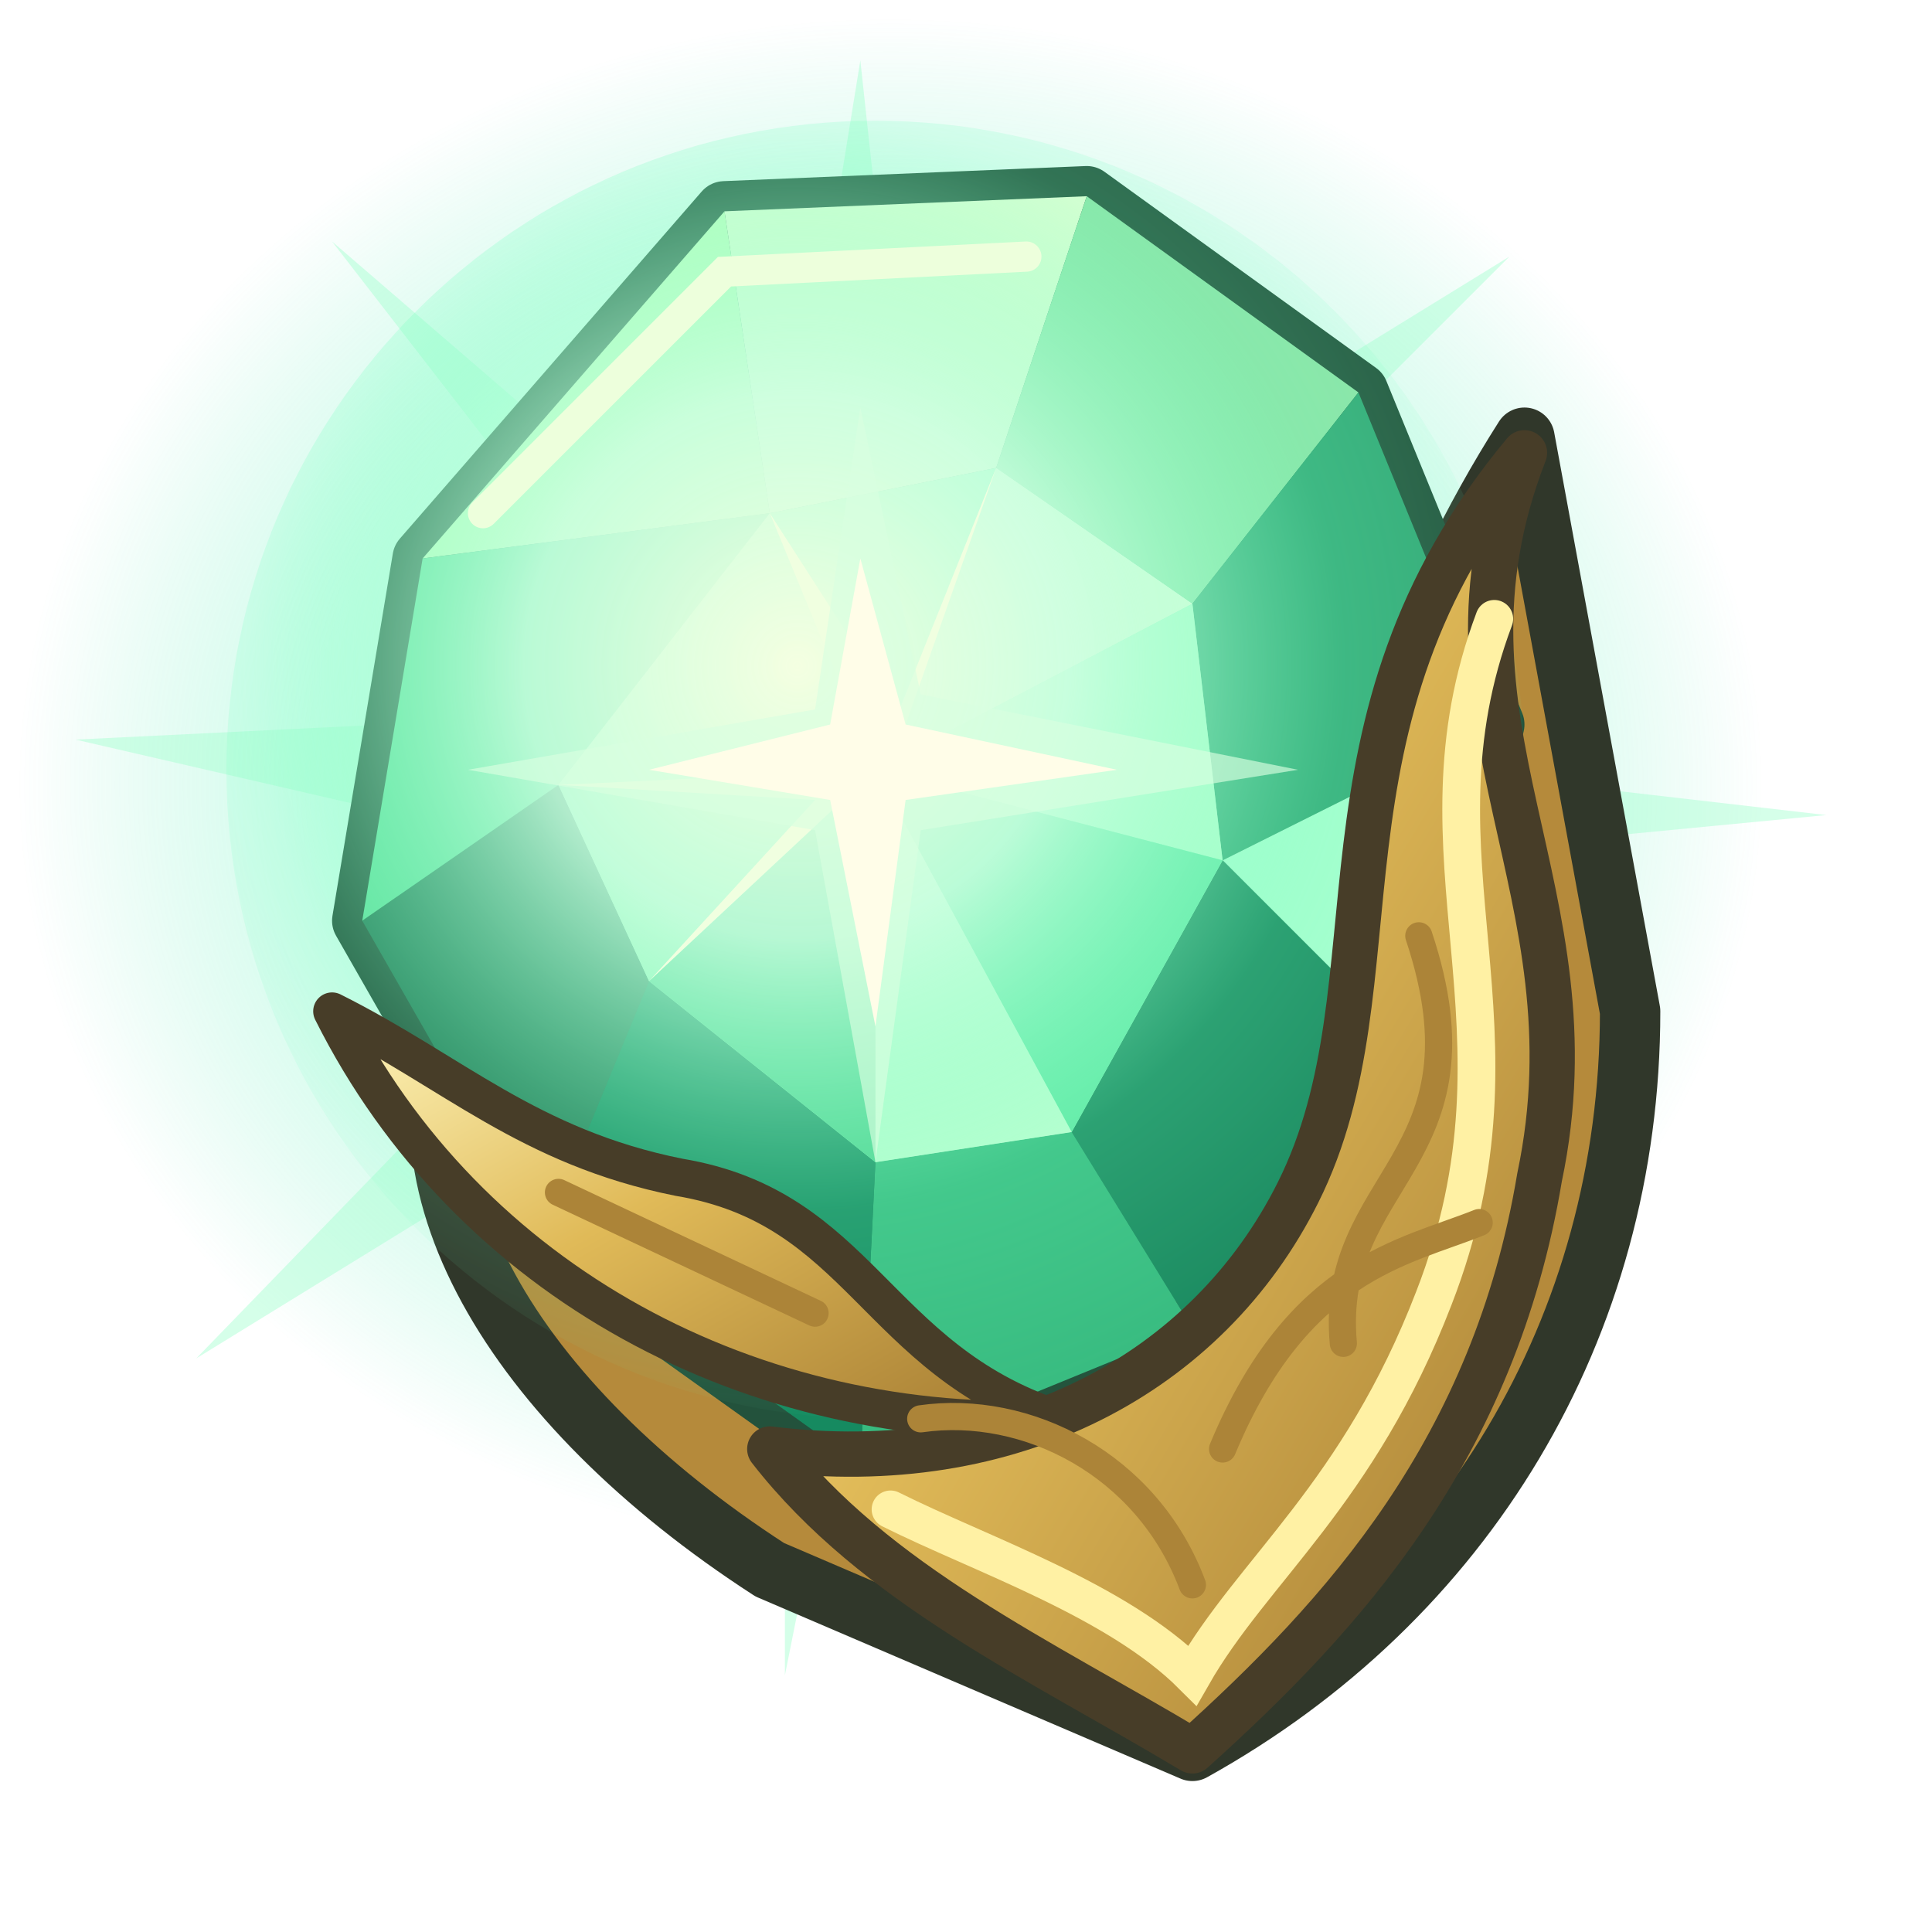
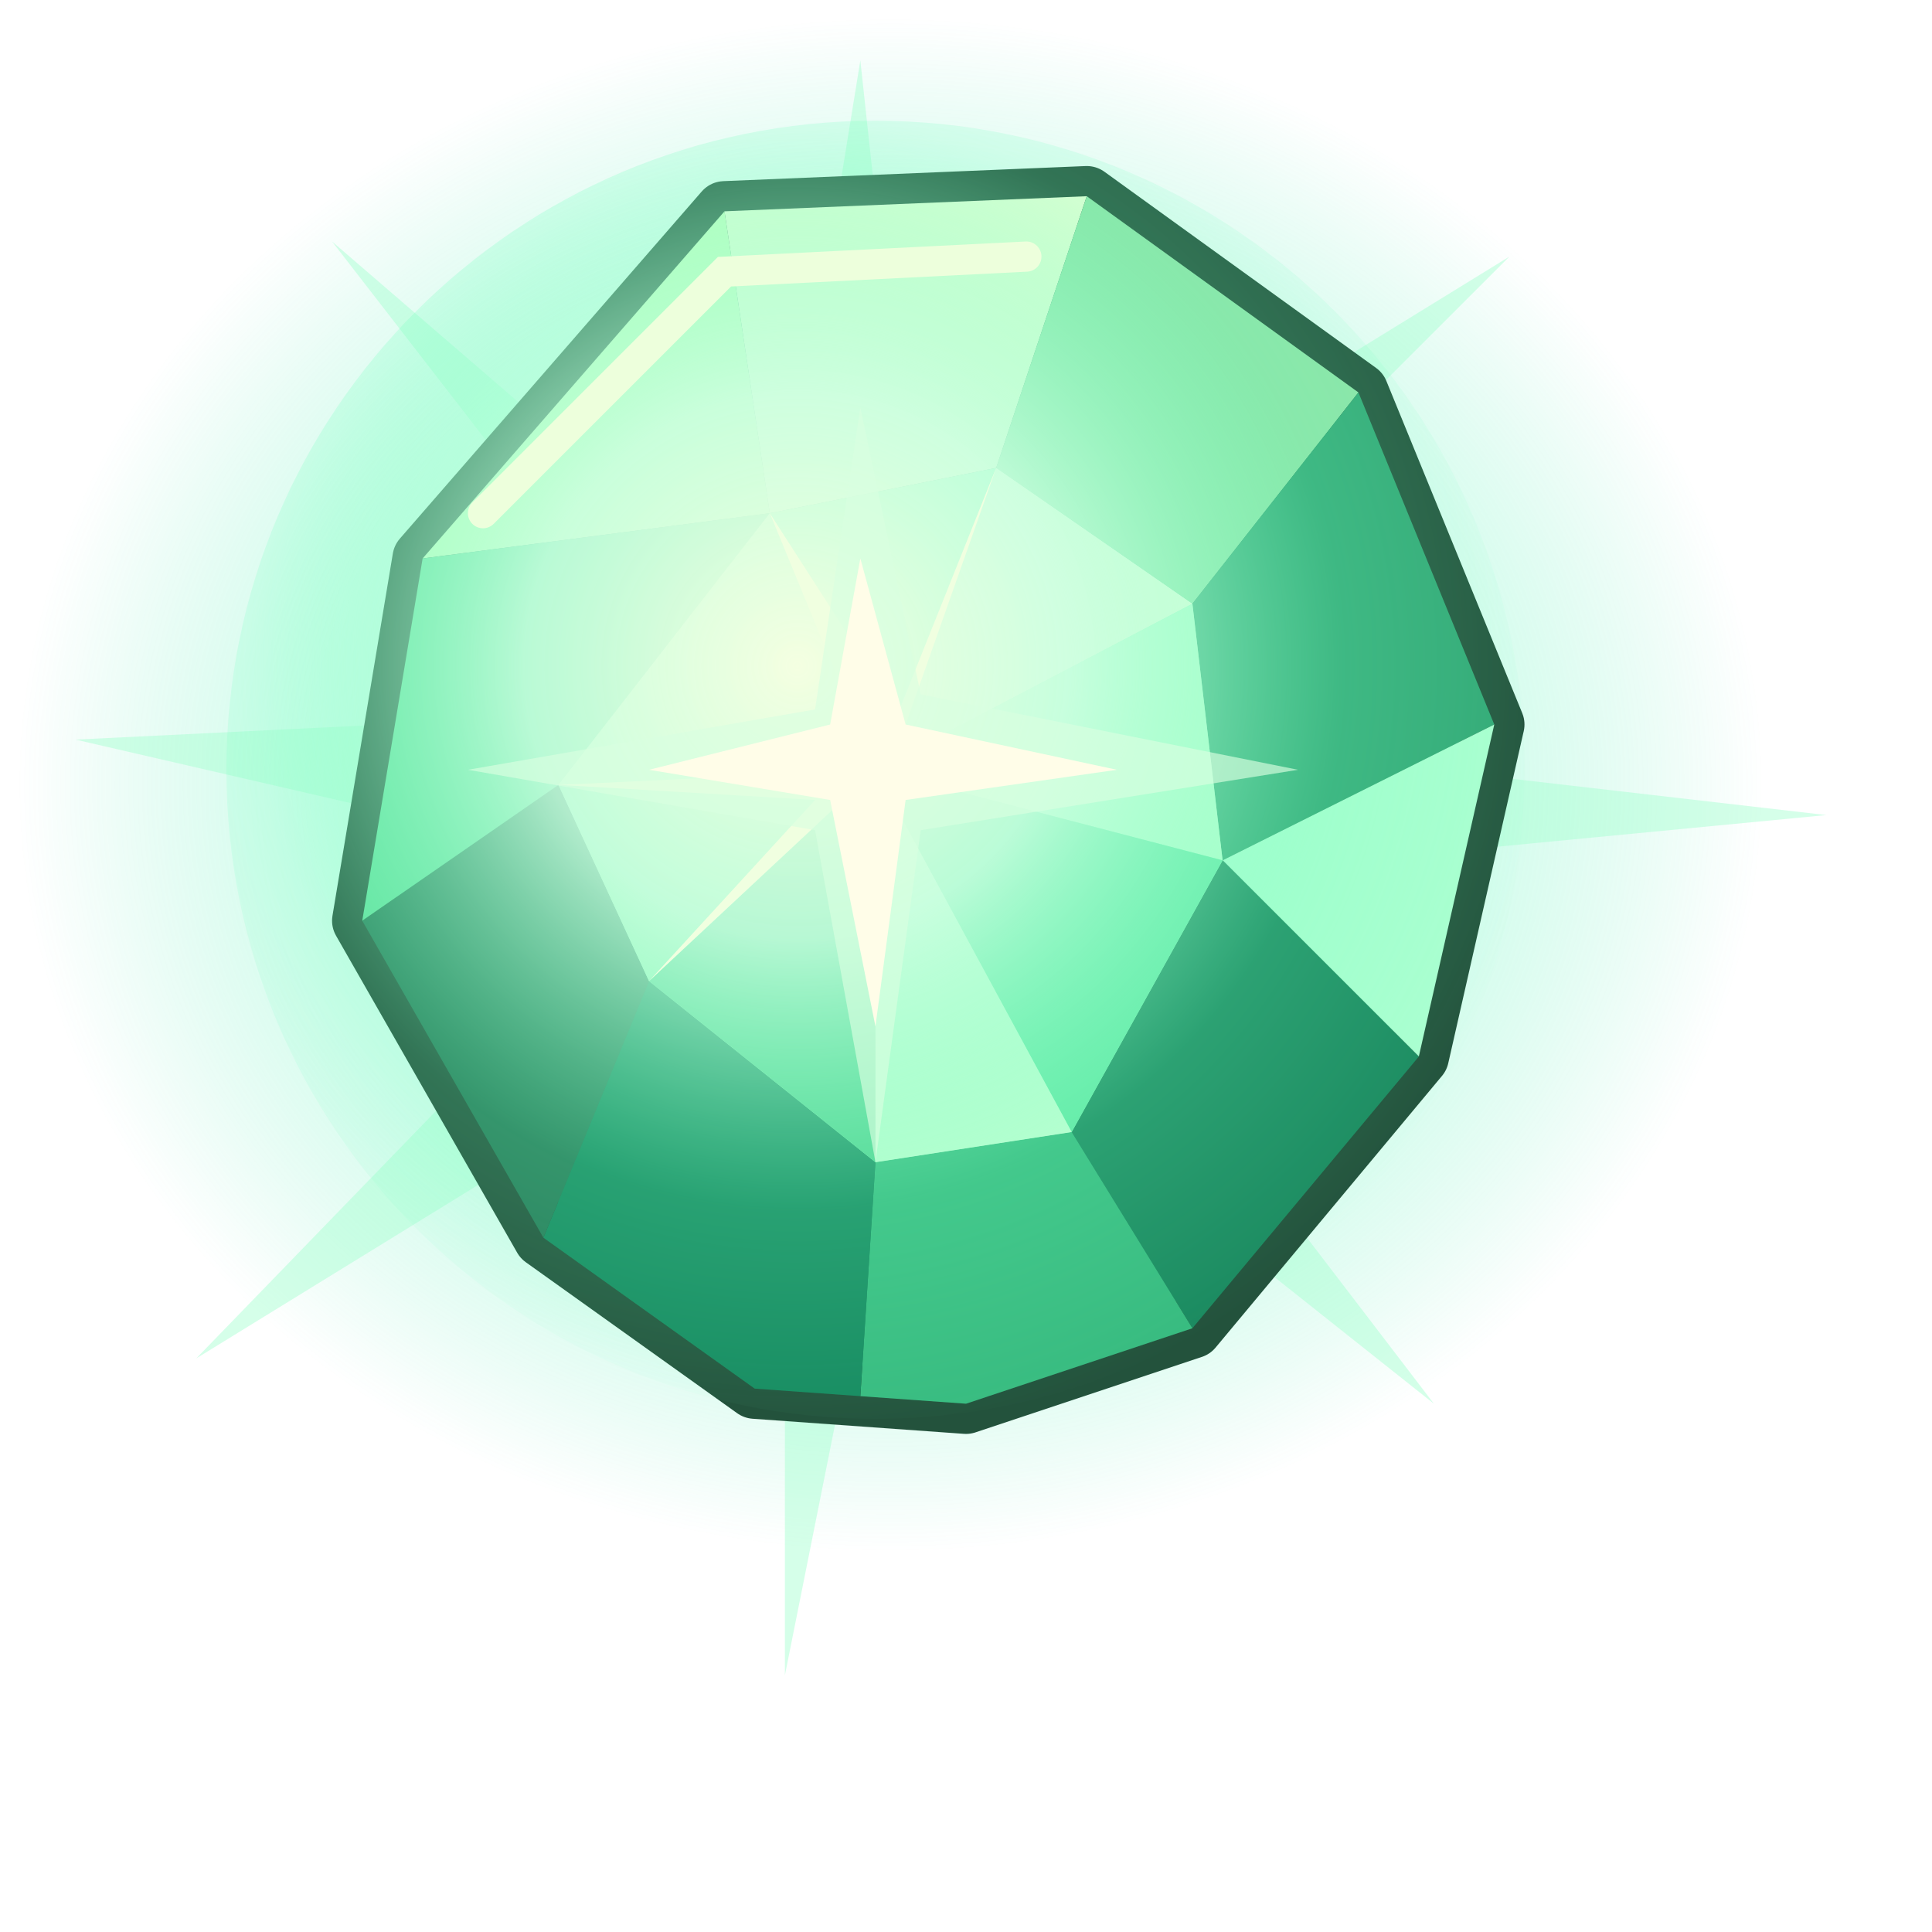
<svg xmlns="http://www.w3.org/2000/svg" width="128" height="128" viewBox="0 0 128 128">
  <defs>
-     <linearGradient id="gold" x1="0" y1="0" x2="1" y2="1">
-       <stop stop-color="#fff7bf" />
-       <stop offset=".45" stop-color="#e0ba58" />
-       <stop offset="1" stop-color="#a47b32" />
-     </linearGradient>
    <radialGradient id="aura">
      <stop stop-color="#b9ffe2" stop-opacity=".6" />
      <stop offset=".55" stop-color="#5cffbb" stop-opacity=".34" />
      <stop offset="1" stop-color="#23df9e" stop-opacity="0" />
    </radialGradient>
    <radialGradient id="light" cx=".44" cy=".42" r=".6">
      <stop stop-color="#f4ffe1" />
      <stop offset=".35" stop-color="#c9ffe0" stop-opacity=".85" />
      <stop offset=".7" stop-color="#70ffbd" stop-opacity=".2" />
      <stop offset="1" stop-color="#70ffbd" stop-opacity="0" />
    </radialGradient>
  </defs>
  <ellipse cx="59" cy="52" rx="58" ry="51" fill="url(#aura)" />
  <path d="m57 4 4 37 39-24-31 31 52 6-52 5 26 34-34-27-9 45 0-45-39 24 31-32-39-9 41-2-24-31 29 25Z" fill="#a2ffcf" opacity=".45" />
-   <path d="M31 66C25 78 34 93 51 104L79 116C97 106 108 88 108 67L101 29C94 40 90 52 88 66Z" fill="#b58a3b" stroke="#30372a" stroke-width="4" stroke-linejoin="round" />
-   <path d="M48 14 72 13 90 26 99 48 94 70 79 88 57 97 36 82 24 61 28 37Z" fill="#187c57" stroke="#23523c" stroke-width="4" stroke-linejoin="round" />
+   <path d="M48 14 72 13 90 26 99 48 94 70 79 88 64 93 50 92 36 82 24 61 28 37Z" fill="#187c57" stroke="#23523c" stroke-width="4" stroke-linejoin="round" />
  <path d="M48 14 51 34 28 37Z" fill="#c8ffbf" />
  <path d="m48 14 24-1-6 18-15 3Z" fill="#e9ffd6" />
  <path d="m72 13 18 13-11 14-13-9Z" fill="#8ee3a7" />
  <path d="m90 26 9 22-18 9-2-17Z" fill="#32a775" />
  <path d="m99 48-5 22-13-13Z" fill="#acffd1" />
  <path d="m94 70-15 18-8-13 10-18Z" fill="#1b8a60" />
-   <path d="m79 88-22 9 1-20 13-2Z" fill="#38bb80" />
-   <path d="M57 97 36 82 43 65 58 77Z" fill="#168a60" />
+   <path d="M79 88 64 93 57 92.5 58 77 71 75Z" fill="#38bb80" />
+   <path d="M57 92.5 50 92 36 82 43 65 58 77Z" fill="#168a60" />
  <path d="M36 82 24 61 37 52 43 65Z" fill="#267b58" />
  <path d="m24 61 4-24 23-3-14 18Z" fill="#60dd9a" />
  <path d="m51 34 15-3 13 9 2 17-10 18-13 2-15-12-6-13Z" fill="#92ffbf" />
  <path d="m51 34 7 17-21 1Z" fill="#d6ffcd" />
  <path d="m66 31-8 20 21-11Z" fill="#f3ffe0" />
  <path d="m79 40-21 11 23 6Z" fill="#baffcf" />
  <path d="m81 57-23-6 13 24Z" fill="#65e8a6" />
  <path d="m71 75-13-24 0 26Z" fill="#c5ffd4" />
  <path d="m58 77 0-26-15 14Z" fill="#50d08f" />
  <path d="m43 65 15-14-21 1Z" fill="#9df4b9" />
  <ellipse cx="58" cy="51" rx="43" ry="43" fill="url(#light)" />
  <path d="m51 34 7 17 8-20-6 17ZM37 52l21-1-15 14 11-12Z" fill="#f0ffe0" />
  <path d="m32 34 16-16 20-1" fill="none" stroke="#edffdc" stroke-width="2" stroke-linecap="round" />
-   <path d="M22 67C30 71 35 76 45 78 57 80 58 90 70 94 50 95 31 85 22 67Z" fill="url(#gold)" stroke="#473d28" stroke-width="2.5" stroke-linejoin="round" />
-   <path d="M101 30C94 48 106 59 102 78 99 96 89 107 79 116 69 110 58 105 51 96 67 98 80 91 86 79 93 65 86 48 101 30Z" fill="url(#gold)" stroke="#473d28" stroke-width="3" stroke-linejoin="round" />
-   <path d="M99 41C93 57 102 68 95 86 90 99 83 104 79 111 74 106 65 103 59 100" fill="none" stroke="#fff1a4" stroke-width="2.5" stroke-linecap="round" />
-   <path d="M94 62C99 77 88 78 89 89M81 96c5-12 12-13 17-15M79 105c-3-8-11-12-18-11M37 79l17 8" fill="none" stroke="#ac8438" stroke-width="1.8" stroke-linecap="round" />
  <path d="m57 27 4 19 25 5-25 4-3 22-4-22-23-4 23-4Z" fill="#d9ffe0" opacity=".65" />
  <path d="m57 37 3 11 14 3-14 2-2 15-3-15-12-2 12-3Z" fill="#fffde8" />
</svg>
